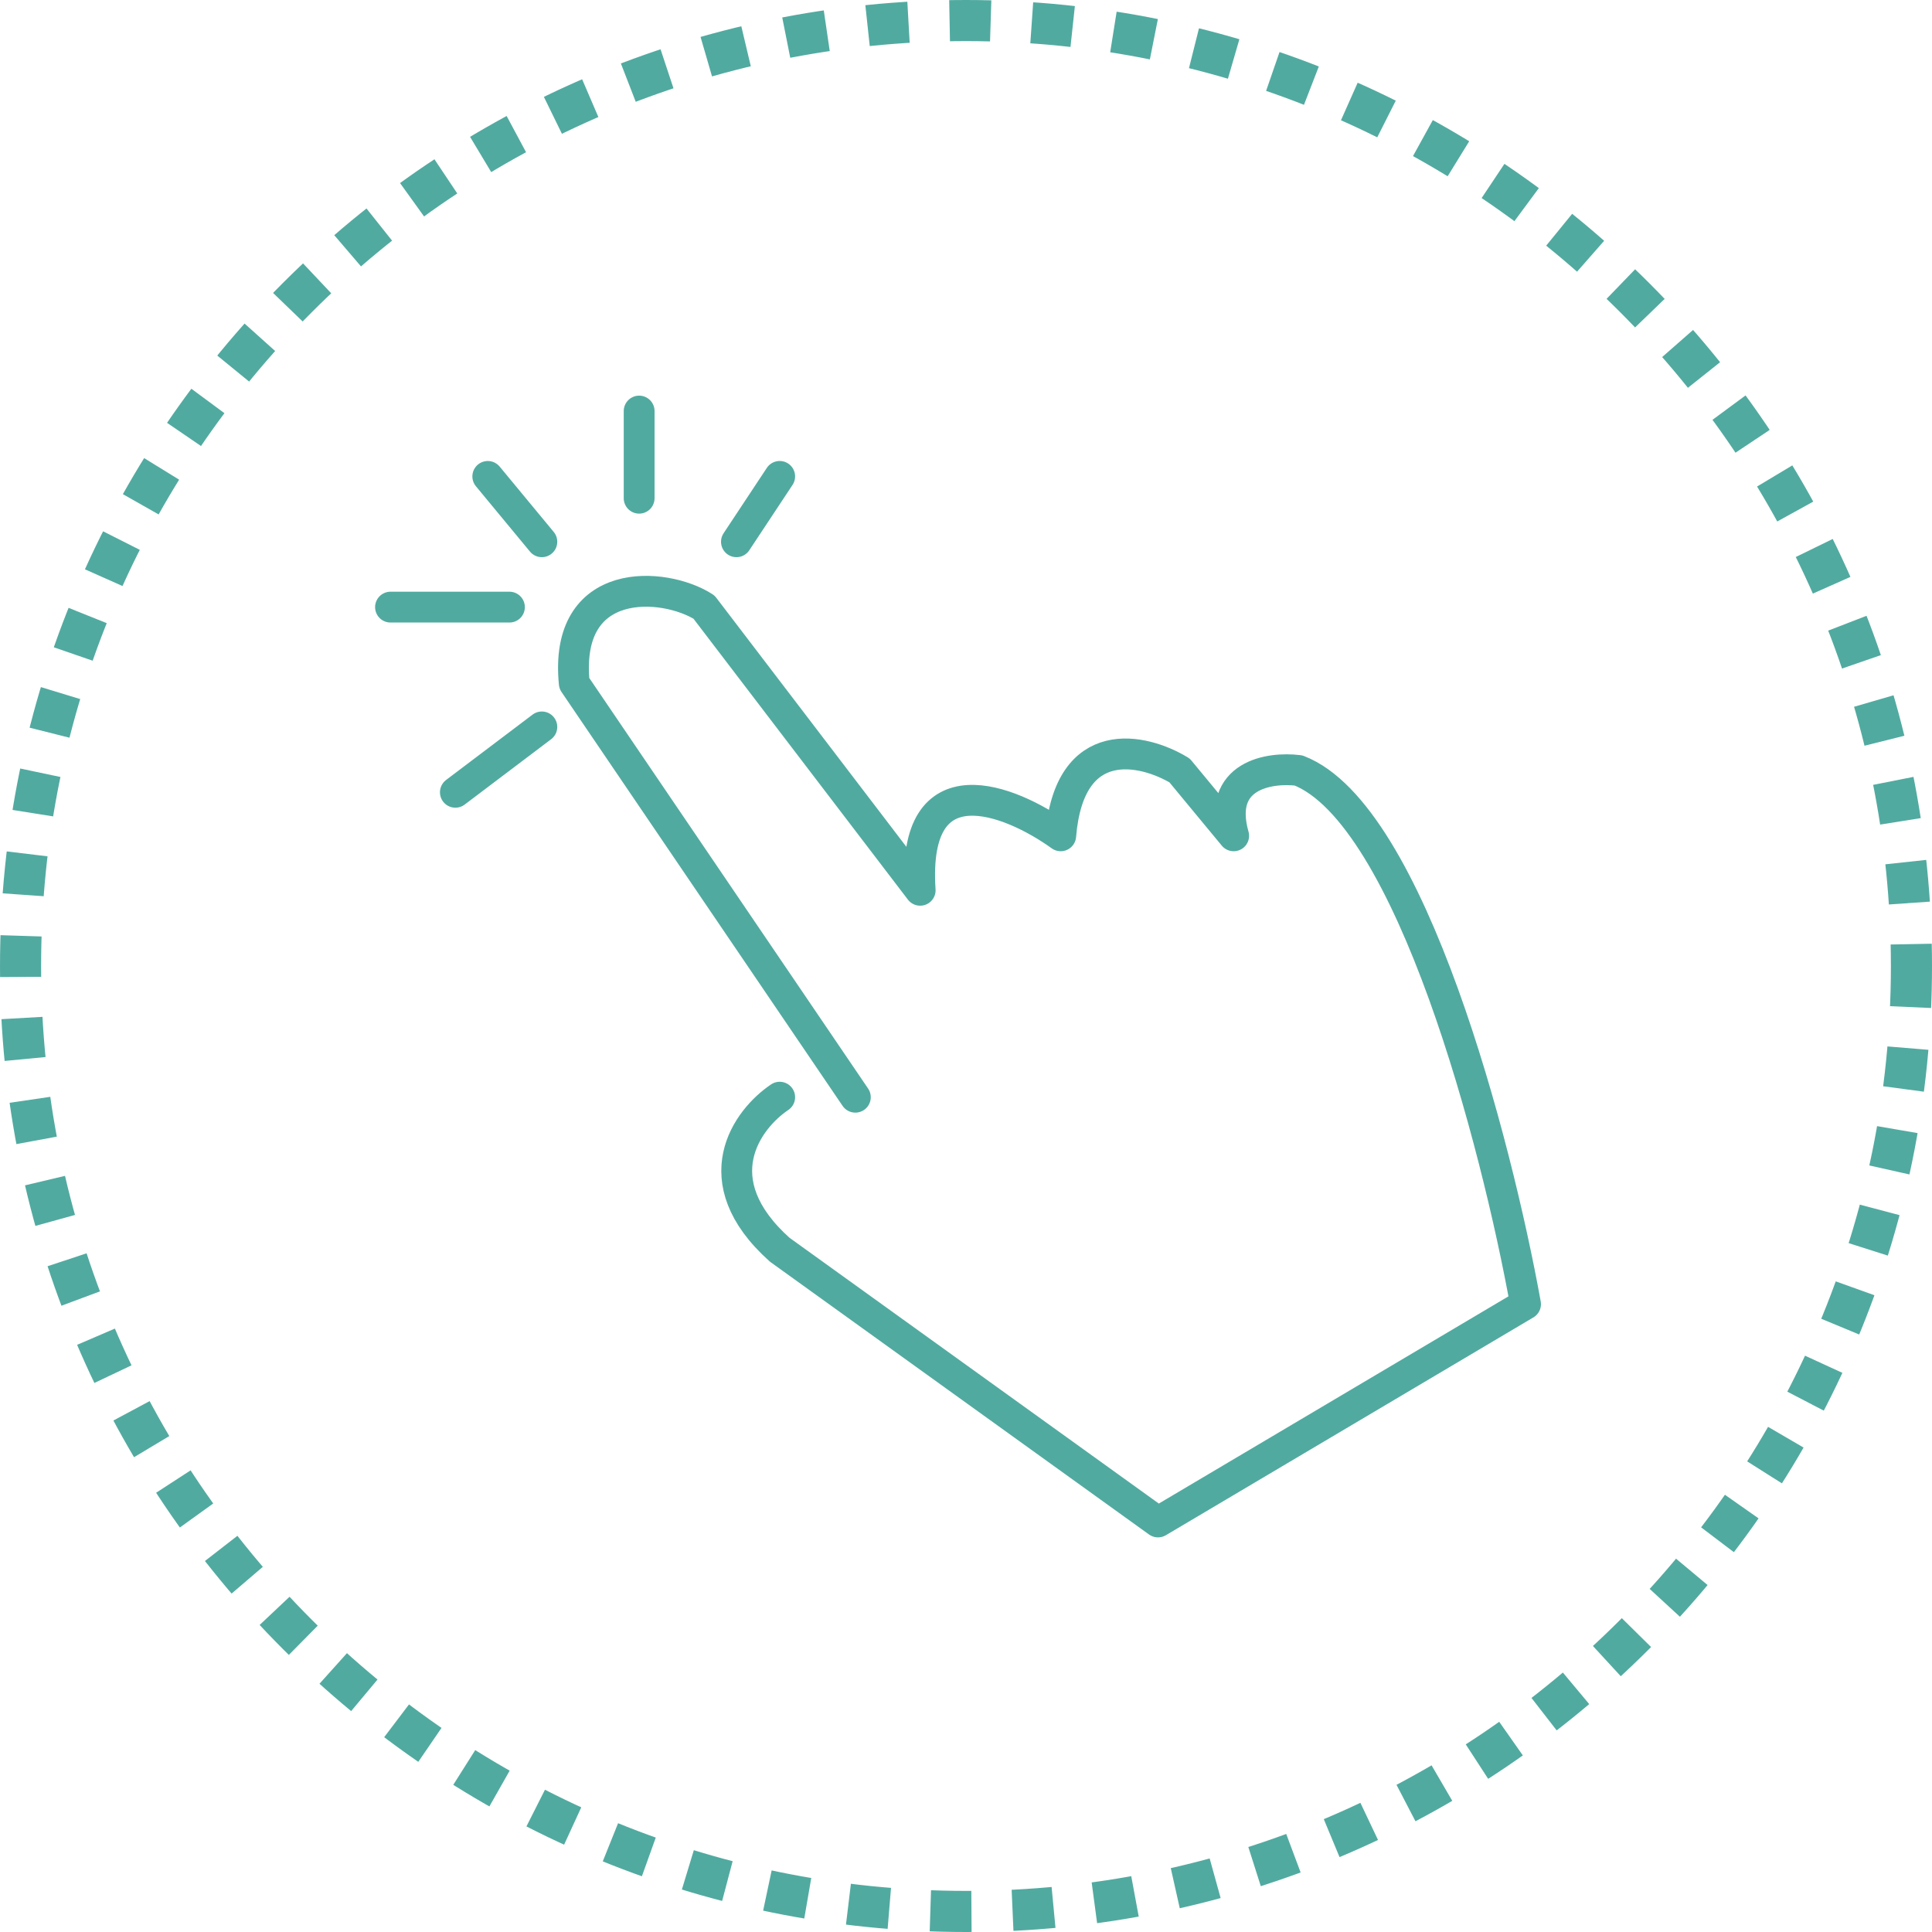
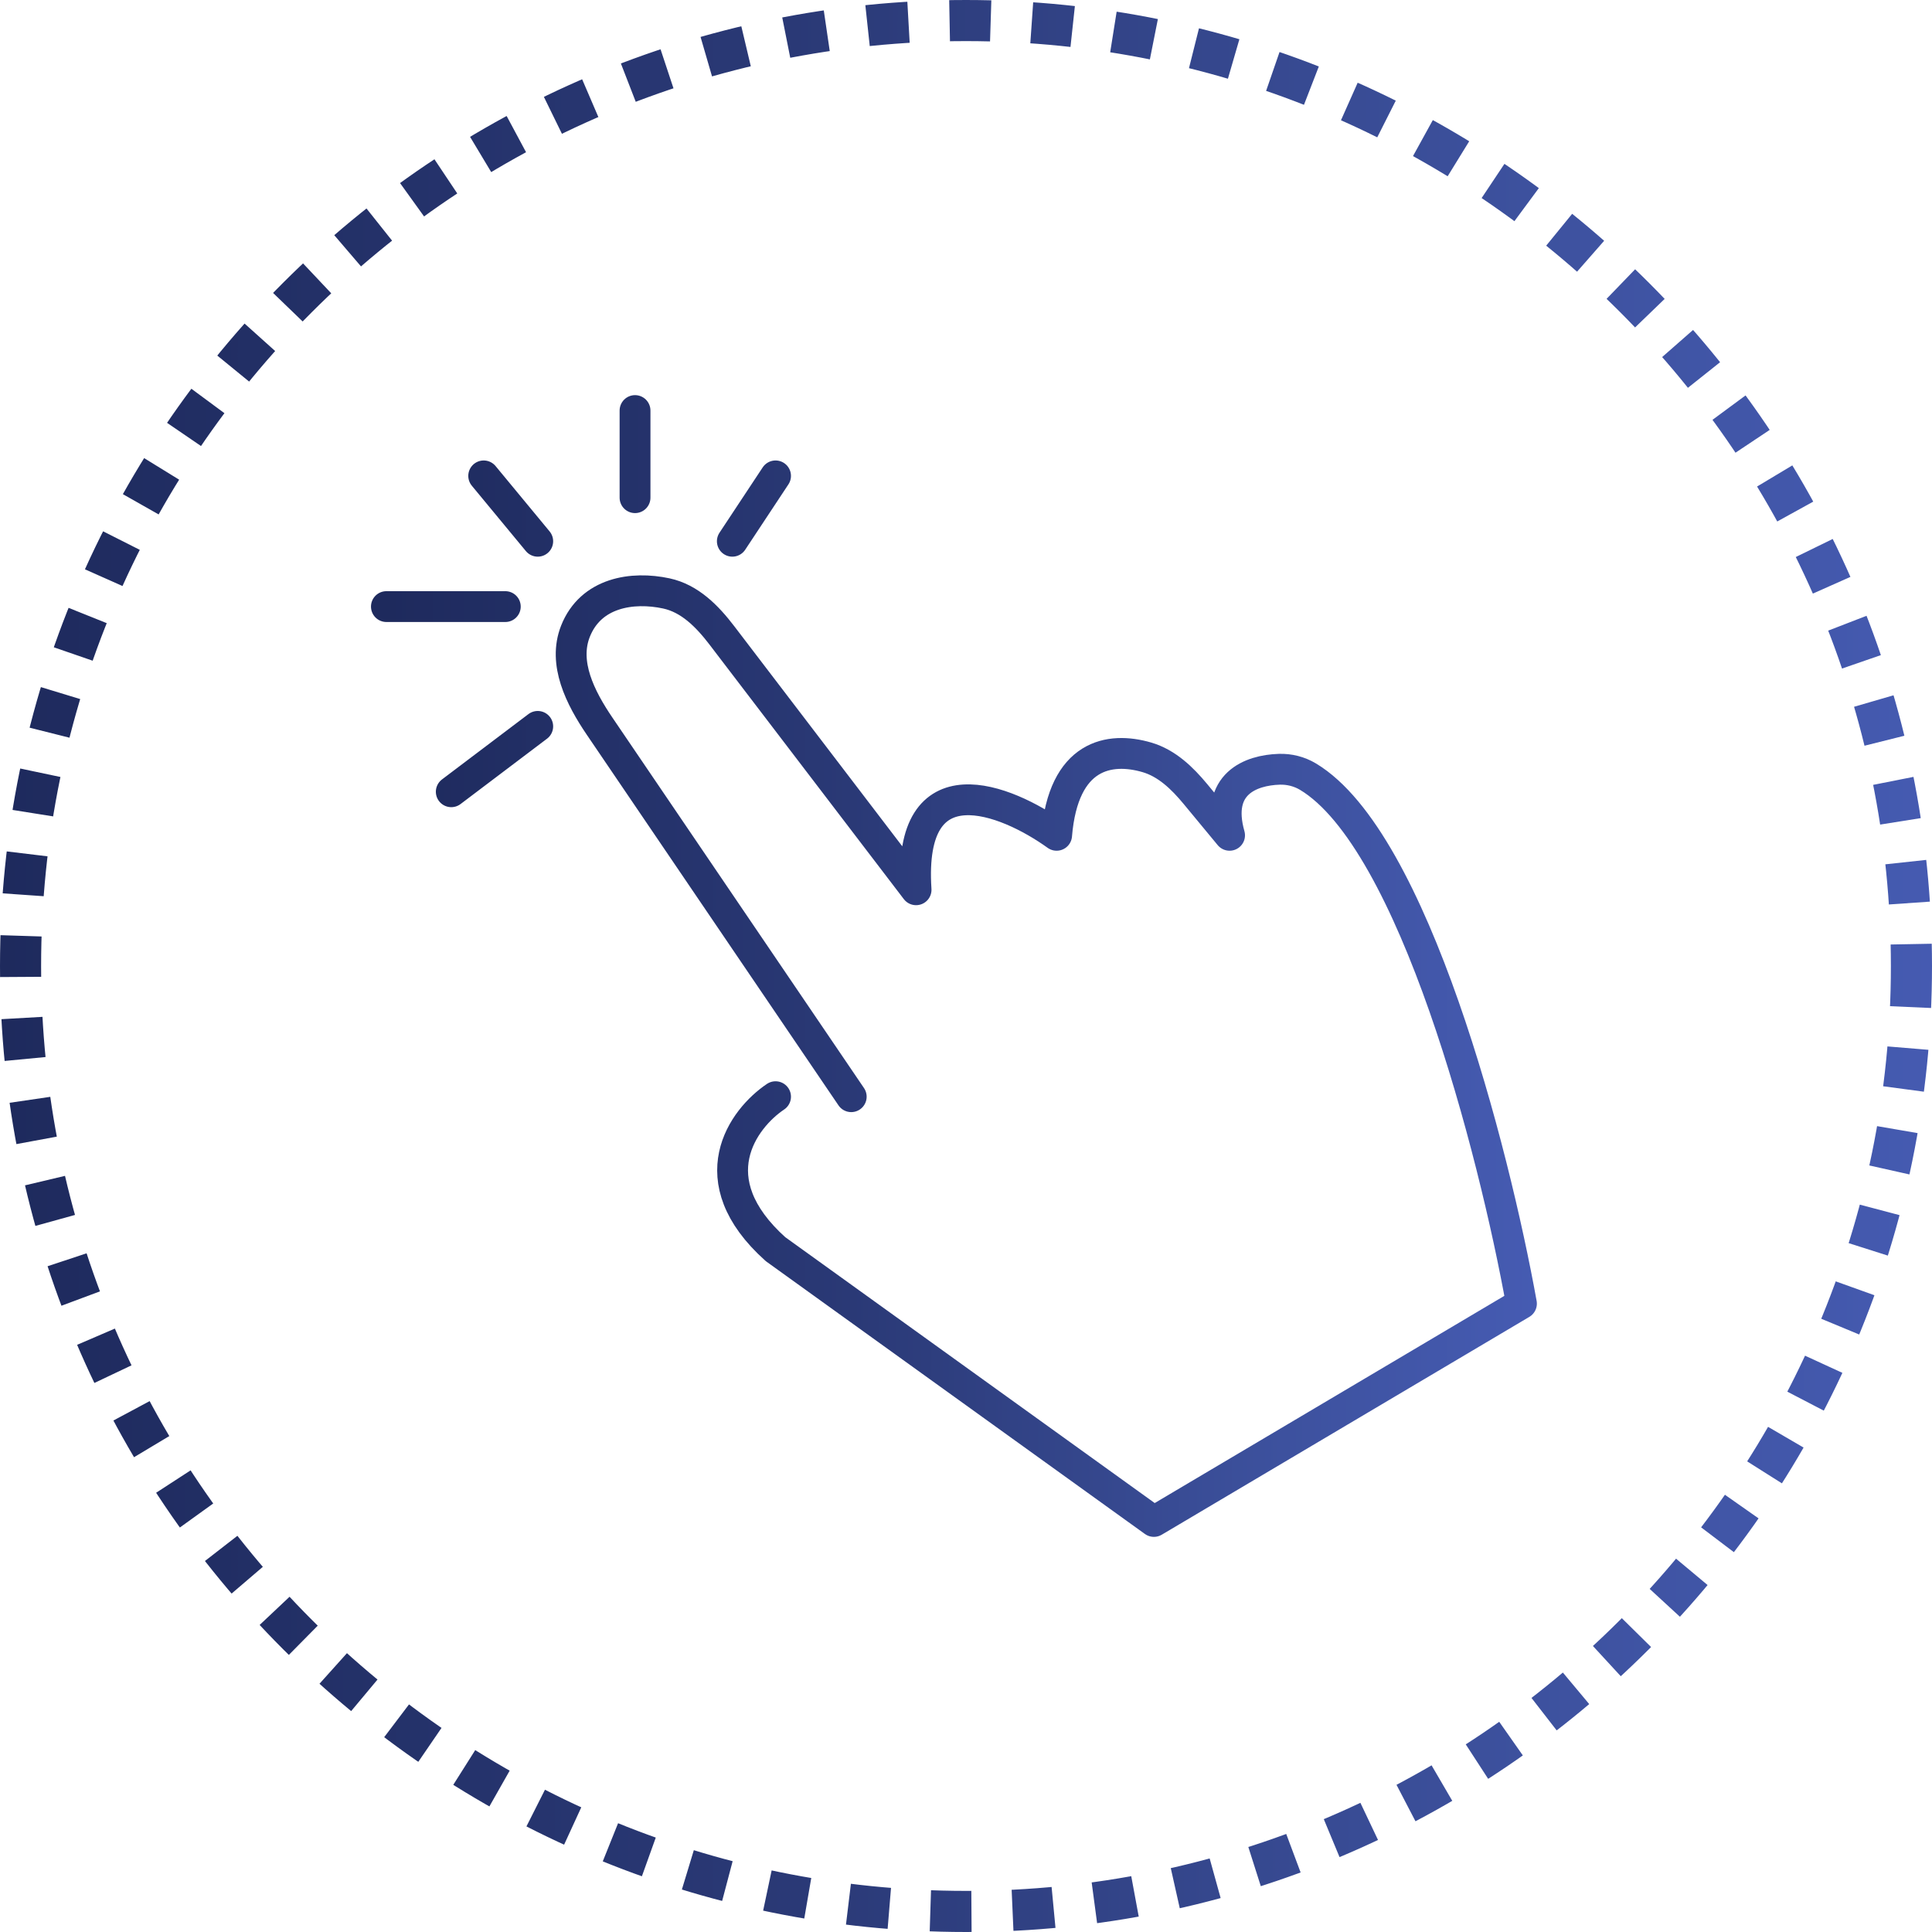
- <svg xmlns="http://www.w3.org/2000/svg" width="94" height="94" fill="none">
-   <path stroke="#51AAA0" stroke-linecap="round" stroke-linejoin="round" stroke-width="1.5" d="M41.616 53.384 27.941 33.248c-.526-5.3 4.383-4.946 6.312-3.71L44.77 43.316c-.42-6.36 4.383-4.416 6.838-2.65.42-5.087 4.032-4.239 5.785-3.18l2.63 3.18c-.841-2.967 1.753-3.356 3.156-3.18 5.47 2.12 9.642 18.194 11.045 25.966L56.342 74.05 37.935 60.803c-3.787-3.392-1.578-6.36 0-7.42M26.363 35.368l-4.207 3.18m2.63-9.009H19m7.363-3.18-2.63-3.179m7.364 1.06V20m4.734 6.359 2.104-3.18" />
-   <circle cx="47" cy="47" r="46" stroke="#51AAA0" stroke-dasharray="2 2" stroke-width="2" />
+ <svg xmlns="http://www.w3.org/2000/svg" width="94" height="94" viewBox="0 0 94 94" fill="none">
+   <path d="M41.416 53.359L29.169 35.325C28.232 33.945 27.386 32.267 27.997 30.716C28.745 28.82 30.772 28.518 32.422 28.873C33.561 29.118 34.414 29.987 35.121 30.913L44.571 43.291C44.15 36.932 48.954 38.875 51.409 40.641C51.736 36.688 53.99 36.319 55.801 36.848C56.771 37.132 57.523 37.859 58.167 38.638L59.824 40.641C59.115 38.142 60.843 37.472 62.244 37.428C62.734 37.413 63.217 37.535 63.637 37.786C68.783 40.868 72.679 55.97 74.025 63.427L56.142 74.025L37.734 60.778C33.948 57.386 36.157 54.419 37.734 53.359M26.163 35.342L21.956 38.522M24.585 29.513H18.8M26.163 26.334L23.534 23.154M30.897 24.214V19.975M35.631 26.334L37.734 23.154" stroke="url(#paint0_linear_206_9800)" stroke-width="1.5" stroke-linecap="round" stroke-linejoin="round" />
+   <circle cx="47" cy="47" r="46" stroke="url(#paint1_linear_206_9800)" stroke-width="2" stroke-dasharray="2 2" />
+   <defs>
+     <linearGradient id="paint0_linear_206_9800" x1="18.8" y1="47" x2="79.509" y2="47" gradientUnits="userSpaceOnUse">
+       <stop stop-color="#1E2A5D" />
+       <stop offset="0.373" stop-color="#2A3976" />
+       <stop offset="0.699" stop-color="#3C509C" />
+       <stop offset="1" stop-color="#495FBA" />
+     </linearGradient>
+     <linearGradient id="paint1_linear_206_9800" x1="-8.75443e-08" y1="47" x2="103.335" y2="47" gradientUnits="userSpaceOnUse">
+       <stop stop-color="#1E2A5D" />
+       <stop offset="0.373" stop-color="#2A3976" />
+       <stop offset="0.699" stop-color="#3C509C" />
+       <stop offset="1" stop-color="#495FBA" />
+     </linearGradient>
+   </defs>
</svg>
